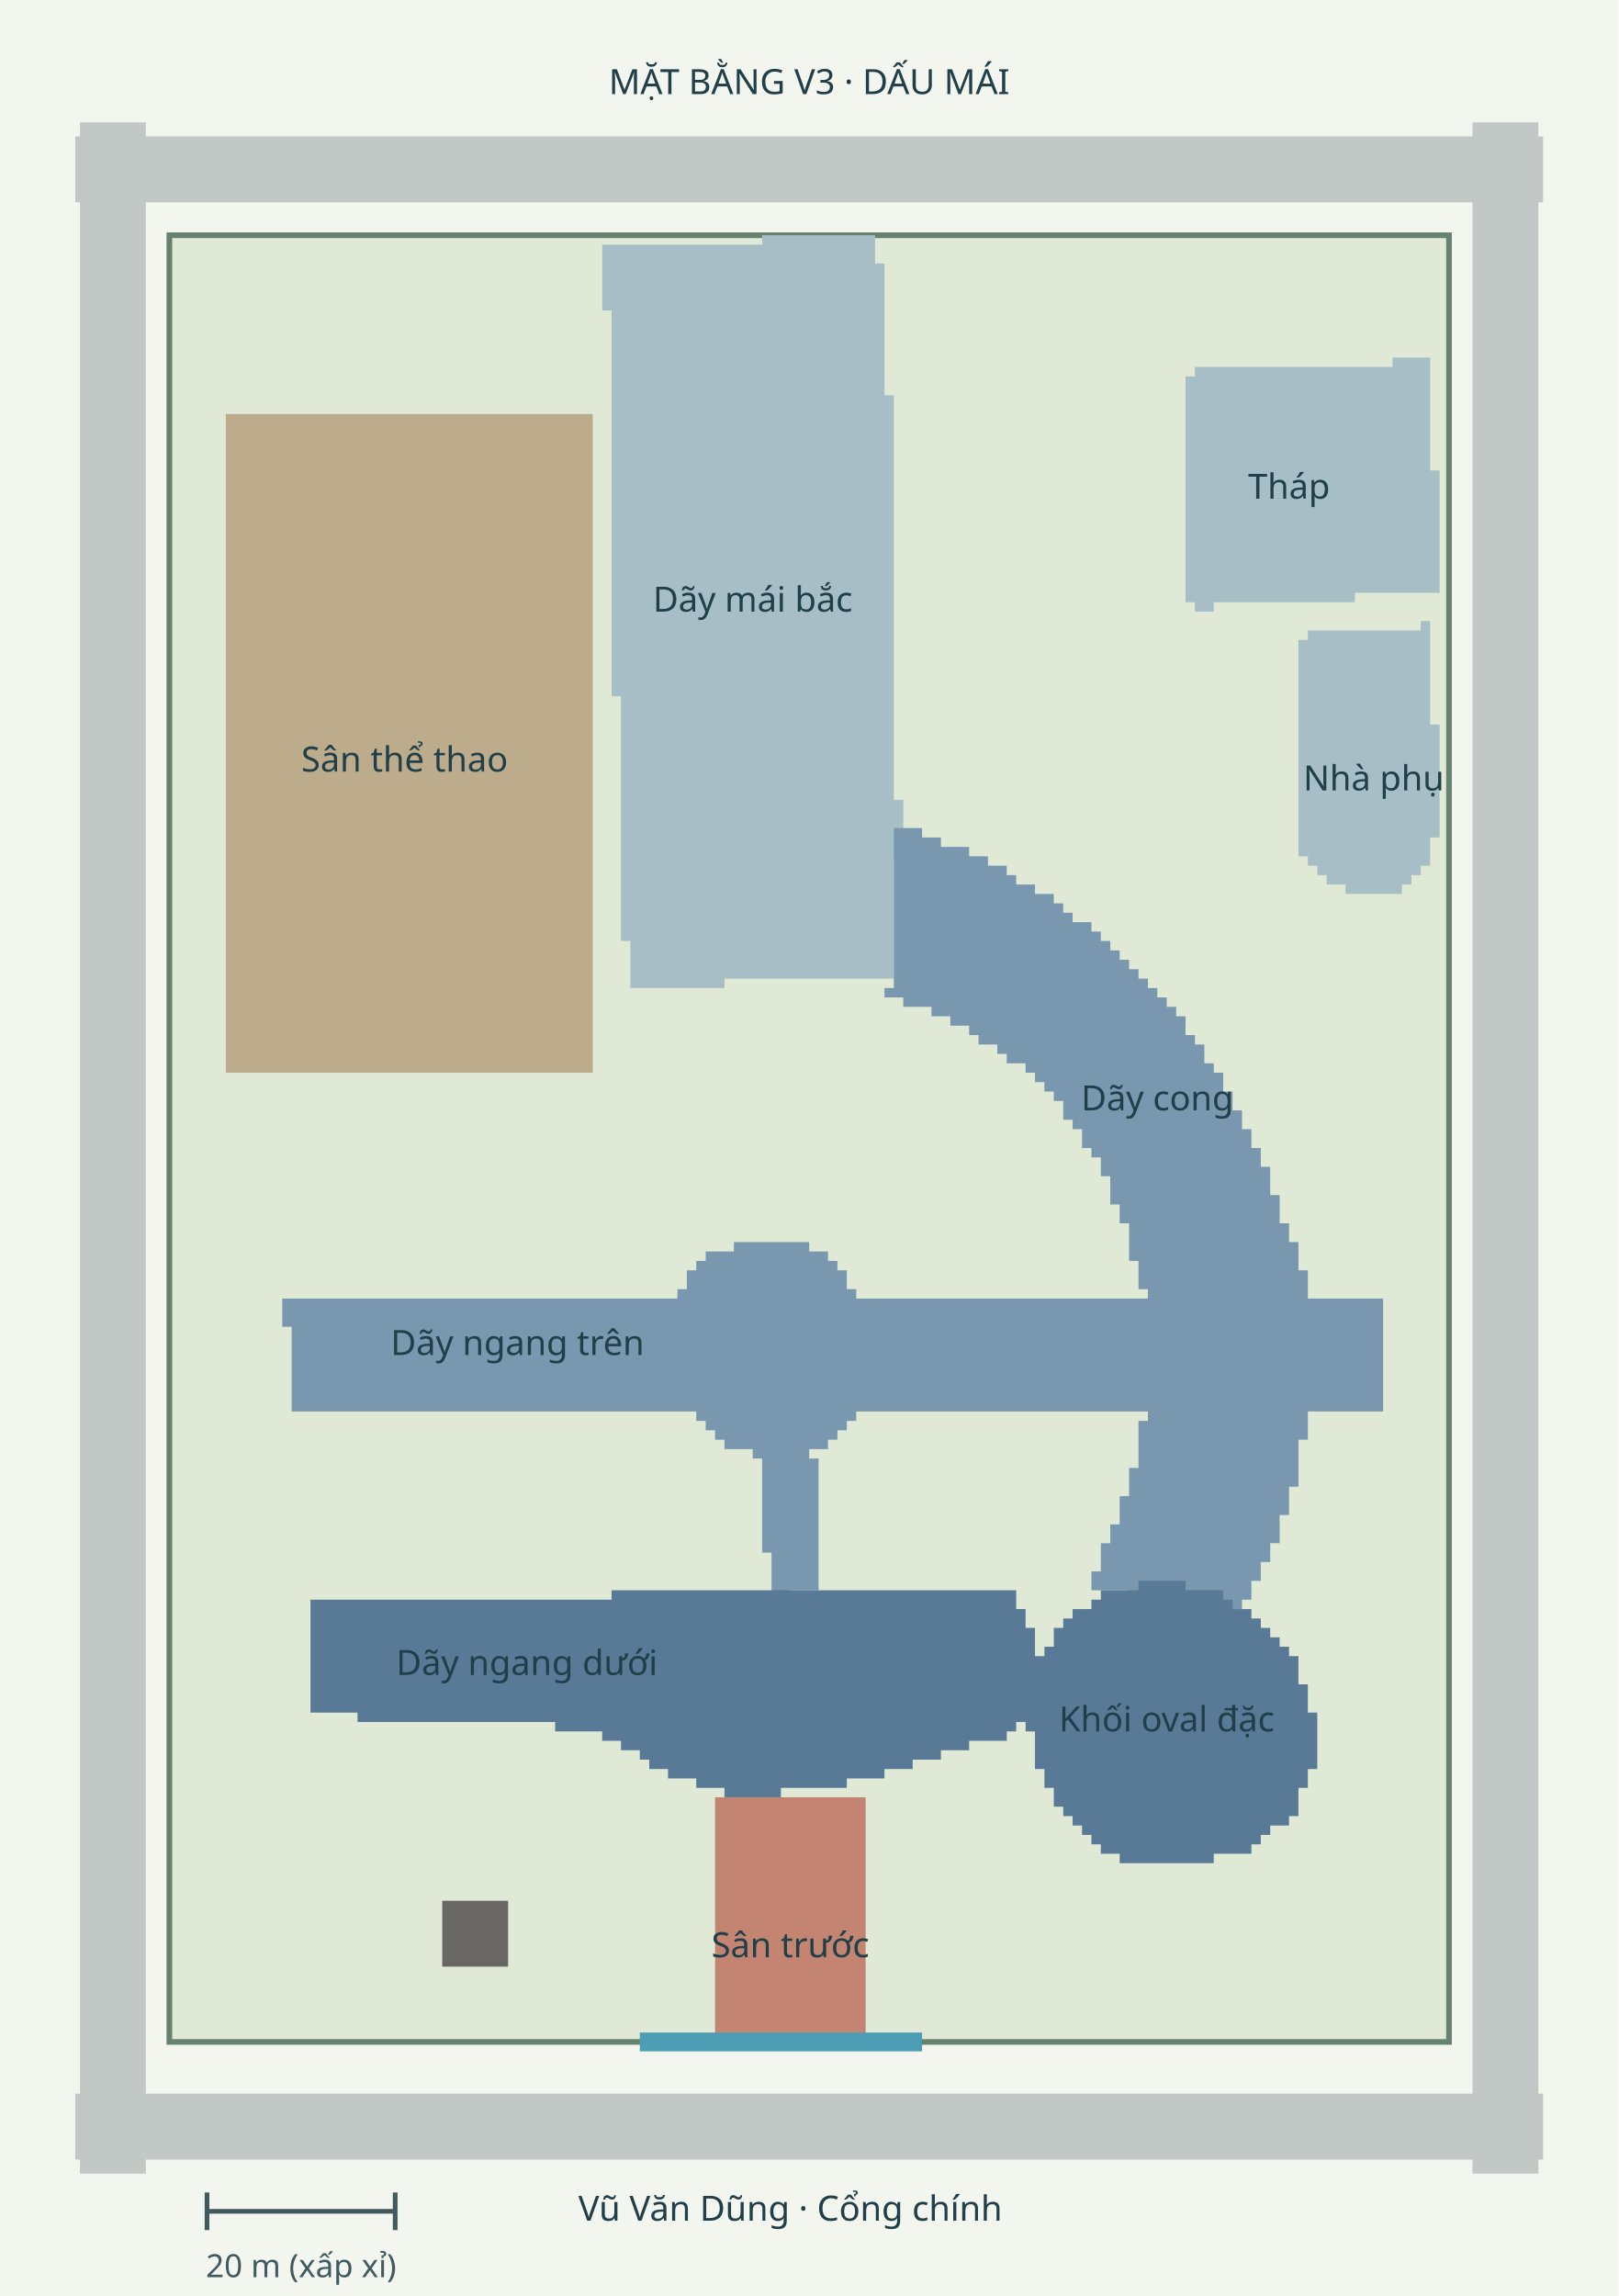
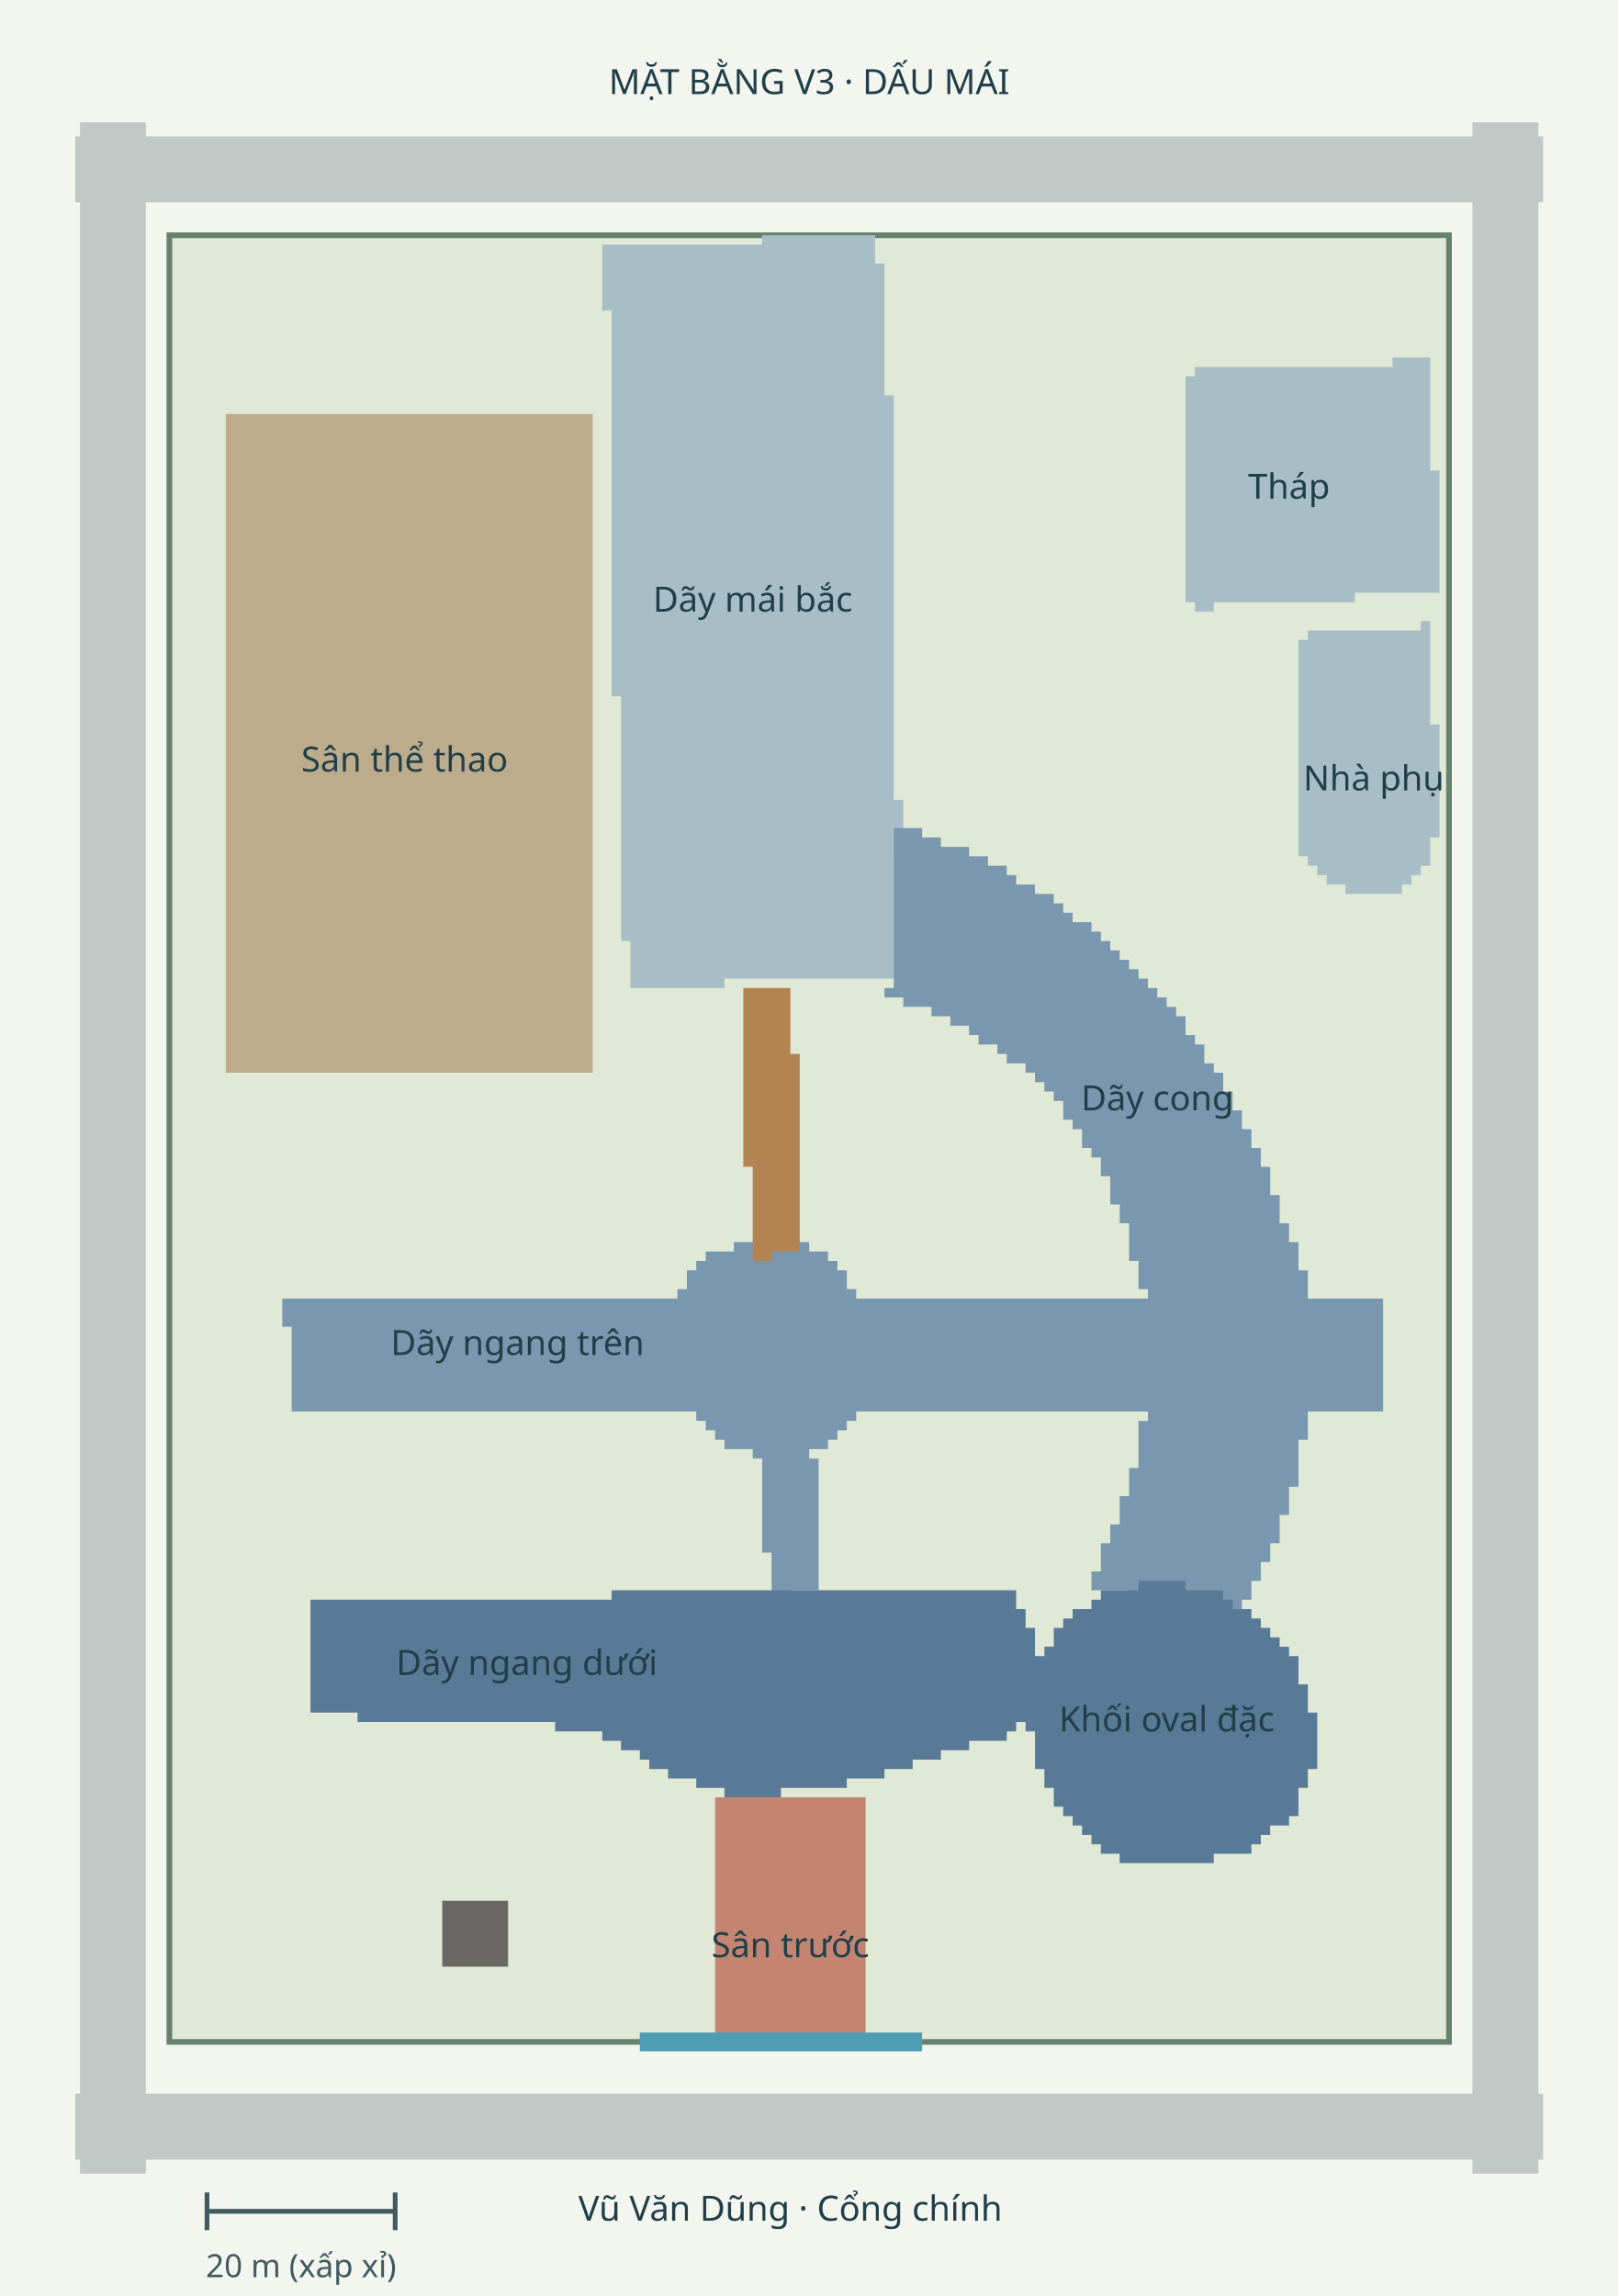
<svg xmlns="http://www.w3.org/2000/svg" viewBox="-12 -18 172 244" role="img" aria-label="Mặt bằng mái v3 theo Google Maps">
  <rect x="-12" y="-18" width="172" height="244" fill="#f3f5ef" />
  <g stroke="#c1c8c6" stroke-width="7">
    <path d="M0 -5V213M148 -5V213M-4 0H152M-4 208H152" />
  </g>
  <rect x="6" y="7" width="136" height="192" fill="#e0e9d5" stroke="#66816d" stroke-width=".6" />
  <rect x="12" y="26" width="39" height="70" fill="#bdac8b" />
  <path d="M69 7h12v1h-12zM52 8h29v1h-29zM52 9h29v1h-29zM52 10h30v1h-30zM52 11h30v1h-30zM52 12h30v1h-30zM52 13h30v1h-30zM52 14h30v1h-30zM53 15h29v1h-29zM53 16h29v1h-29zM53 17h29v1h-29zM53 18h29v1h-29zM53 19h29v1h-29zM53 20h29v1h-29zM136 20h4v1h-4zM53 21h29v1h-29zM115 21h25v1h-25zM53 22h29v1h-29zM114 22h26v1h-26zM53 23h29v1h-29zM114 23h26v1h-26zM53 24h30v1h-30zM114 24h26v1h-26zM53 25h30v1h-30zM114 25h26v1h-26zM53 26h30v1h-30zM114 26h26v1h-26zM53 27h30v1h-30zM114 27h26v1h-26zM53 28h30v1h-30zM114 28h26v1h-26zM53 29h30v1h-30zM114 29h26v1h-26zM53 30h30v1h-30zM114 30h26v1h-26zM53 31h30v1h-30zM114 31h26v1h-26zM53 32h30v1h-30zM114 32h27v1h-27zM53 33h30v1h-30zM114 33h27v1h-27zM53 34h30v1h-30zM114 34h27v1h-27zM53 35h30v1h-30zM114 35h27v1h-27zM53 36h30v1h-30zM114 36h27v1h-27zM53 37h30v1h-30zM114 37h27v1h-27zM53 38h30v1h-30zM114 38h27v1h-27zM53 39h30v1h-30zM114 39h27v1h-27zM53 40h30v1h-30zM114 40h27v1h-27zM53 41h30v1h-30zM114 41h27v1h-27zM53 42h30v1h-30zM114 42h27v1h-27zM53 43h30v1h-30zM114 43h27v1h-27zM53 44h30v1h-30zM114 44h27v1h-27zM53 45h30v1h-30zM114 45h18v1h-18zM53 46h30v1h-30zM115 46h2v1h-2zM53 47h30v1h-30zM53 48h30v1h-30zM139 48h1v1h-1zM53 49h30v1h-30zM127 49h13v1h-13zM53 50h30v1h-30zM126 50h14v1h-14zM53 51h30v1h-30zM126 51h14v1h-14zM53 52h30v1h-30zM126 52h14v1h-14zM53 53h30v1h-30zM126 53h14v1h-14zM53 54h30v1h-30zM126 54h14v1h-14zM53 55h30v1h-30zM126 55h14v1h-14zM54 56h29v1h-29zM126 56h14v1h-14zM54 57h29v1h-29zM126 57h14v1h-14zM54 58h29v1h-29zM126 58h14v1h-14zM54 59h29v1h-29zM126 59h15v1h-15zM54 60h29v1h-29zM126 60h15v1h-15zM54 61h29v1h-29zM126 61h15v1h-15zM54 62h29v1h-29zM126 62h15v1h-15zM54 63h29v1h-29zM126 63h15v1h-15zM54 64h29v1h-29zM126 64h15v1h-15zM54 65h29v1h-29zM126 65h15v1h-15zM54 66h29v1h-29zM126 66h15v1h-15zM54 67h30v1h-30zM126 67h15v1h-15zM54 68h30v1h-30zM126 68h15v1h-15zM54 69h30v1h-30zM126 69h15v1h-15zM54 70h30v1h-30zM126 70h15v1h-15zM54 71h30v1h-30zM126 71h14v1h-14zM54 72h30v1h-30zM126 72h14v1h-14zM54 73h29v1h-29zM127 73h13v1h-13zM54 74h29v1h-29zM128 74h11v1h-11zM54 75h29v1h-29zM129 75h9v1h-9zM54 76h29v1h-29zM131 76h6v1h-6zM54 77h29v1h-29zM54 78h29v1h-29zM54 79h29v1h-29zM54 80h29v1h-29zM54 81h29v1h-29zM55 82h28v1h-28zM55 83h28v1h-28zM55 84h28v1h-28zM55 85h28v1h-28zM55 86h10v1h-10z" fill="#a7bec6" />
  <path d="M83 70h3v1h-3zM83 71h5v1h-5zM83 72h8v1h-8zM83 73h10v1h-10zM83 74h12v1h-12zM83 75h13v1h-13zM83 76h15v1h-15zM83 77h17v1h-17zM83 78h18v1h-18zM83 79h19v1h-19zM83 80h21v1h-21zM83 81h22v1h-22zM83 82h23v1h-23zM83 83h24v1h-24zM83 84h25v1h-25zM83 85h26v1h-26zM83 86h27v1h-27zM82 87h29v1h-29zM84 88h28v1h-28zM87 89h26v1h-26zM89 90h25v1h-25zM91 91h23v1h-23zM92 92h23v1h-23zM94 93h22v1h-22zM95 94h21v1h-21zM97 95h20v1h-20zM98 96h20v1h-20zM99 97h19v1h-19zM100 98h19v1h-19zM101 99h18v1h-18zM101 100h19v1h-19zM102 101h18v1h-18zM103 102h18v1h-18zM103 103h18v1h-18zM104 104h18v1h-18zM105 105h17v1h-17zM105 106h18v1h-18zM106 107h17v1h-17zM106 108h17v1h-17zM106 109h18v1h-18zM107 110h17v1h-17zM107 111h17v1h-17zM108 112h17v1h-17zM108 113h17v1h-17zM66 114h8v1h-8zM108 114h18v1h-18zM63 115h13v1h-13zM108 115h18v1h-18zM62 116h15v1h-15zM109 116h17v1h-17zM61 117h17v1h-17zM109 117h18v1h-18zM61 118h17v1h-17zM109 118h18v1h-18zM60 119h19v1h-19zM110 119h17v1h-17zM18 120h117v1h-117zM18 121h117v1h-117zM18 122h117v1h-117zM19 123h116v1h-116zM19 124h116v1h-116zM19 125h116v1h-116zM19 126h116v1h-116zM19 127h116v1h-116zM19 128h116v1h-116zM19 129h116v1h-116zM19 130h116v1h-116zM19 131h116v1h-116zM62 132h17v1h-17zM110 132h17v1h-17zM63 133h15v1h-15zM109 133h18v1h-18zM64 134h13v1h-13zM109 134h18v1h-18zM65 135h11v1h-11zM109 135h17v1h-17zM68 136h6v1h-6zM109 136h17v1h-17zM69 137h6v1h-6zM109 137h17v1h-17zM69 138h6v1h-6zM108 138h18v1h-18zM69 139h6v1h-6zM108 139h18v1h-18zM69 140h6v1h-6zM108 140h17v1h-17zM69 141h6v1h-6zM107 141h18v1h-18zM69 142h6v1h-6zM107 142h18v1h-18zM69 143h6v1h-6zM107 143h17v1h-17zM69 144h6v1h-6zM106 144h18v1h-18zM69 145h6v1h-6zM106 145h18v1h-18zM69 146h6v1h-6zM105 146h18v1h-18zM70 147h5v1h-5zM105 147h18v1h-18zM70 148h5v1h-5zM105 148h17v1h-17zM70 149h5v1h-5zM104 149h18v1h-18zM70 150h5v1h-5zM104 150h17v1h-17zM70 151h2v1h-2zM108 151h13v1h-13zM115 152h5v1h-5z" fill="#7997ae" />
  <path d="M109 150h5v1h-5zM53 151h43v1h-43zM105 151h13v1h-13zM21 152h75v1h-75zM104 152h15v1h-15zM21 153h76v1h-76zM102 153h19v1h-19zM21 154h76v1h-76zM101 154h21v1h-21zM21 155h77v1h-77zM100 155h23v1h-23zM21 156h77v1h-77zM100 156h24v1h-24zM21 157h77v1h-77zM99 157h26v1h-26zM21 158h105v1h-105zM21 159h105v1h-105zM21 160h105v1h-105zM21 161h106v1h-106zM21 162h106v1h-106zM21 163h106v1h-106zM26 164h102v1h-102zM47 165h49v1h-49zM97 165h31v1h-31zM52 166h43v1h-43zM98 166h30v1h-30zM54 167h37v1h-37zM98 167h30v1h-30zM56 168h32v1h-32zM98 168h30v1h-30zM57 169h28v1h-28zM98 169h30v1h-30zM59 170h23v1h-23zM99 170h28v1h-28zM62 171h16v1h-16zM99 171h28v1h-28zM65 172h6v1h-6zM100 172h26v1h-26zM100 173h26v1h-26zM101 174h25v1h-25zM102 175h23v1h-23zM103 176h20v1h-20zM104 177h18v1h-18zM105 178h16v1h-16zM107 179h10v1h-10z" fill="#587a96" />
+   <path d="M67 87h5v1h-5zM67 88h5v1h-5zM67 89h5v1h-5zM67 90h5v1h-5zM67 91h5v1h-5zM67 92h5v1h-5zM67 93h5v1h-5zM67 94h6v1h-6zM67 95h6v1h-6zM67 96h6v1h-6zM67 97h6v1h-6zM67 98h6v1h-6zM67 99h6v1h-6zM67 100h6v1h-6zM67 101h6v1h-6zM67 102h6v1h-6zM67 103h6v1h-6zM67 104h6v1h-6zM67 105h6v1h-6zM68 106h5v1h-5zM68 107h5v1h-5zM68 108h5v1h-5zM68 109h5v1h-5zM68 110h5v1h-5zM68 111h5v1h-5zM68 112h5v1h-5zM68 113h5v1h-5zM68 114h5v1h-5zM68 115h2v1h-2z" fill="#b38451" />
  <path d="M64 173H80V199H64Z" fill="#c38572" />
  <path d="M56 199H86" stroke="#4d9eb5" stroke-width="2" />
  <rect x="35" y="184" width="7" height="7" fill="#696763" />
  <g font-family="sans-serif" text-anchor="middle" fill="#213f49" font-size="3.7">
    <text x="31" y="64">Sân thể thao</text>
    <text x="68" y="47">Dãy mái bắc</text>
    <text x="125" y="35">Tháp</text>
    <text x="134" y="66">Nhà phụ</text>
    <text x="43" y="126">Dãy ngang trên</text>
    <text x="111" y="100">Dãy cong</text>
    <text x="44" y="160">Dãy ngang dưới</text>
    <text x="112" y="166">Khối oval đặc</text>
    <text x="72" y="190">Sân trước</text>
    <text x="72" y="218">Vũ Văn Dũng · Cổng chính</text>
    <text x="74" y="-8">MẶT BẰNG V3 · DẤU MÁI</text>
  </g>
  <g stroke="#405a60" stroke-width=".5" fill="none">
    <path d="M10 217H30M10 215V219M30 215V219" />
  </g>
  <text x="20" y="224" text-anchor="middle" font-family="sans-serif" font-size="3.4" fill="#405a60">20 m (xấp xỉ)</text>
</svg>
